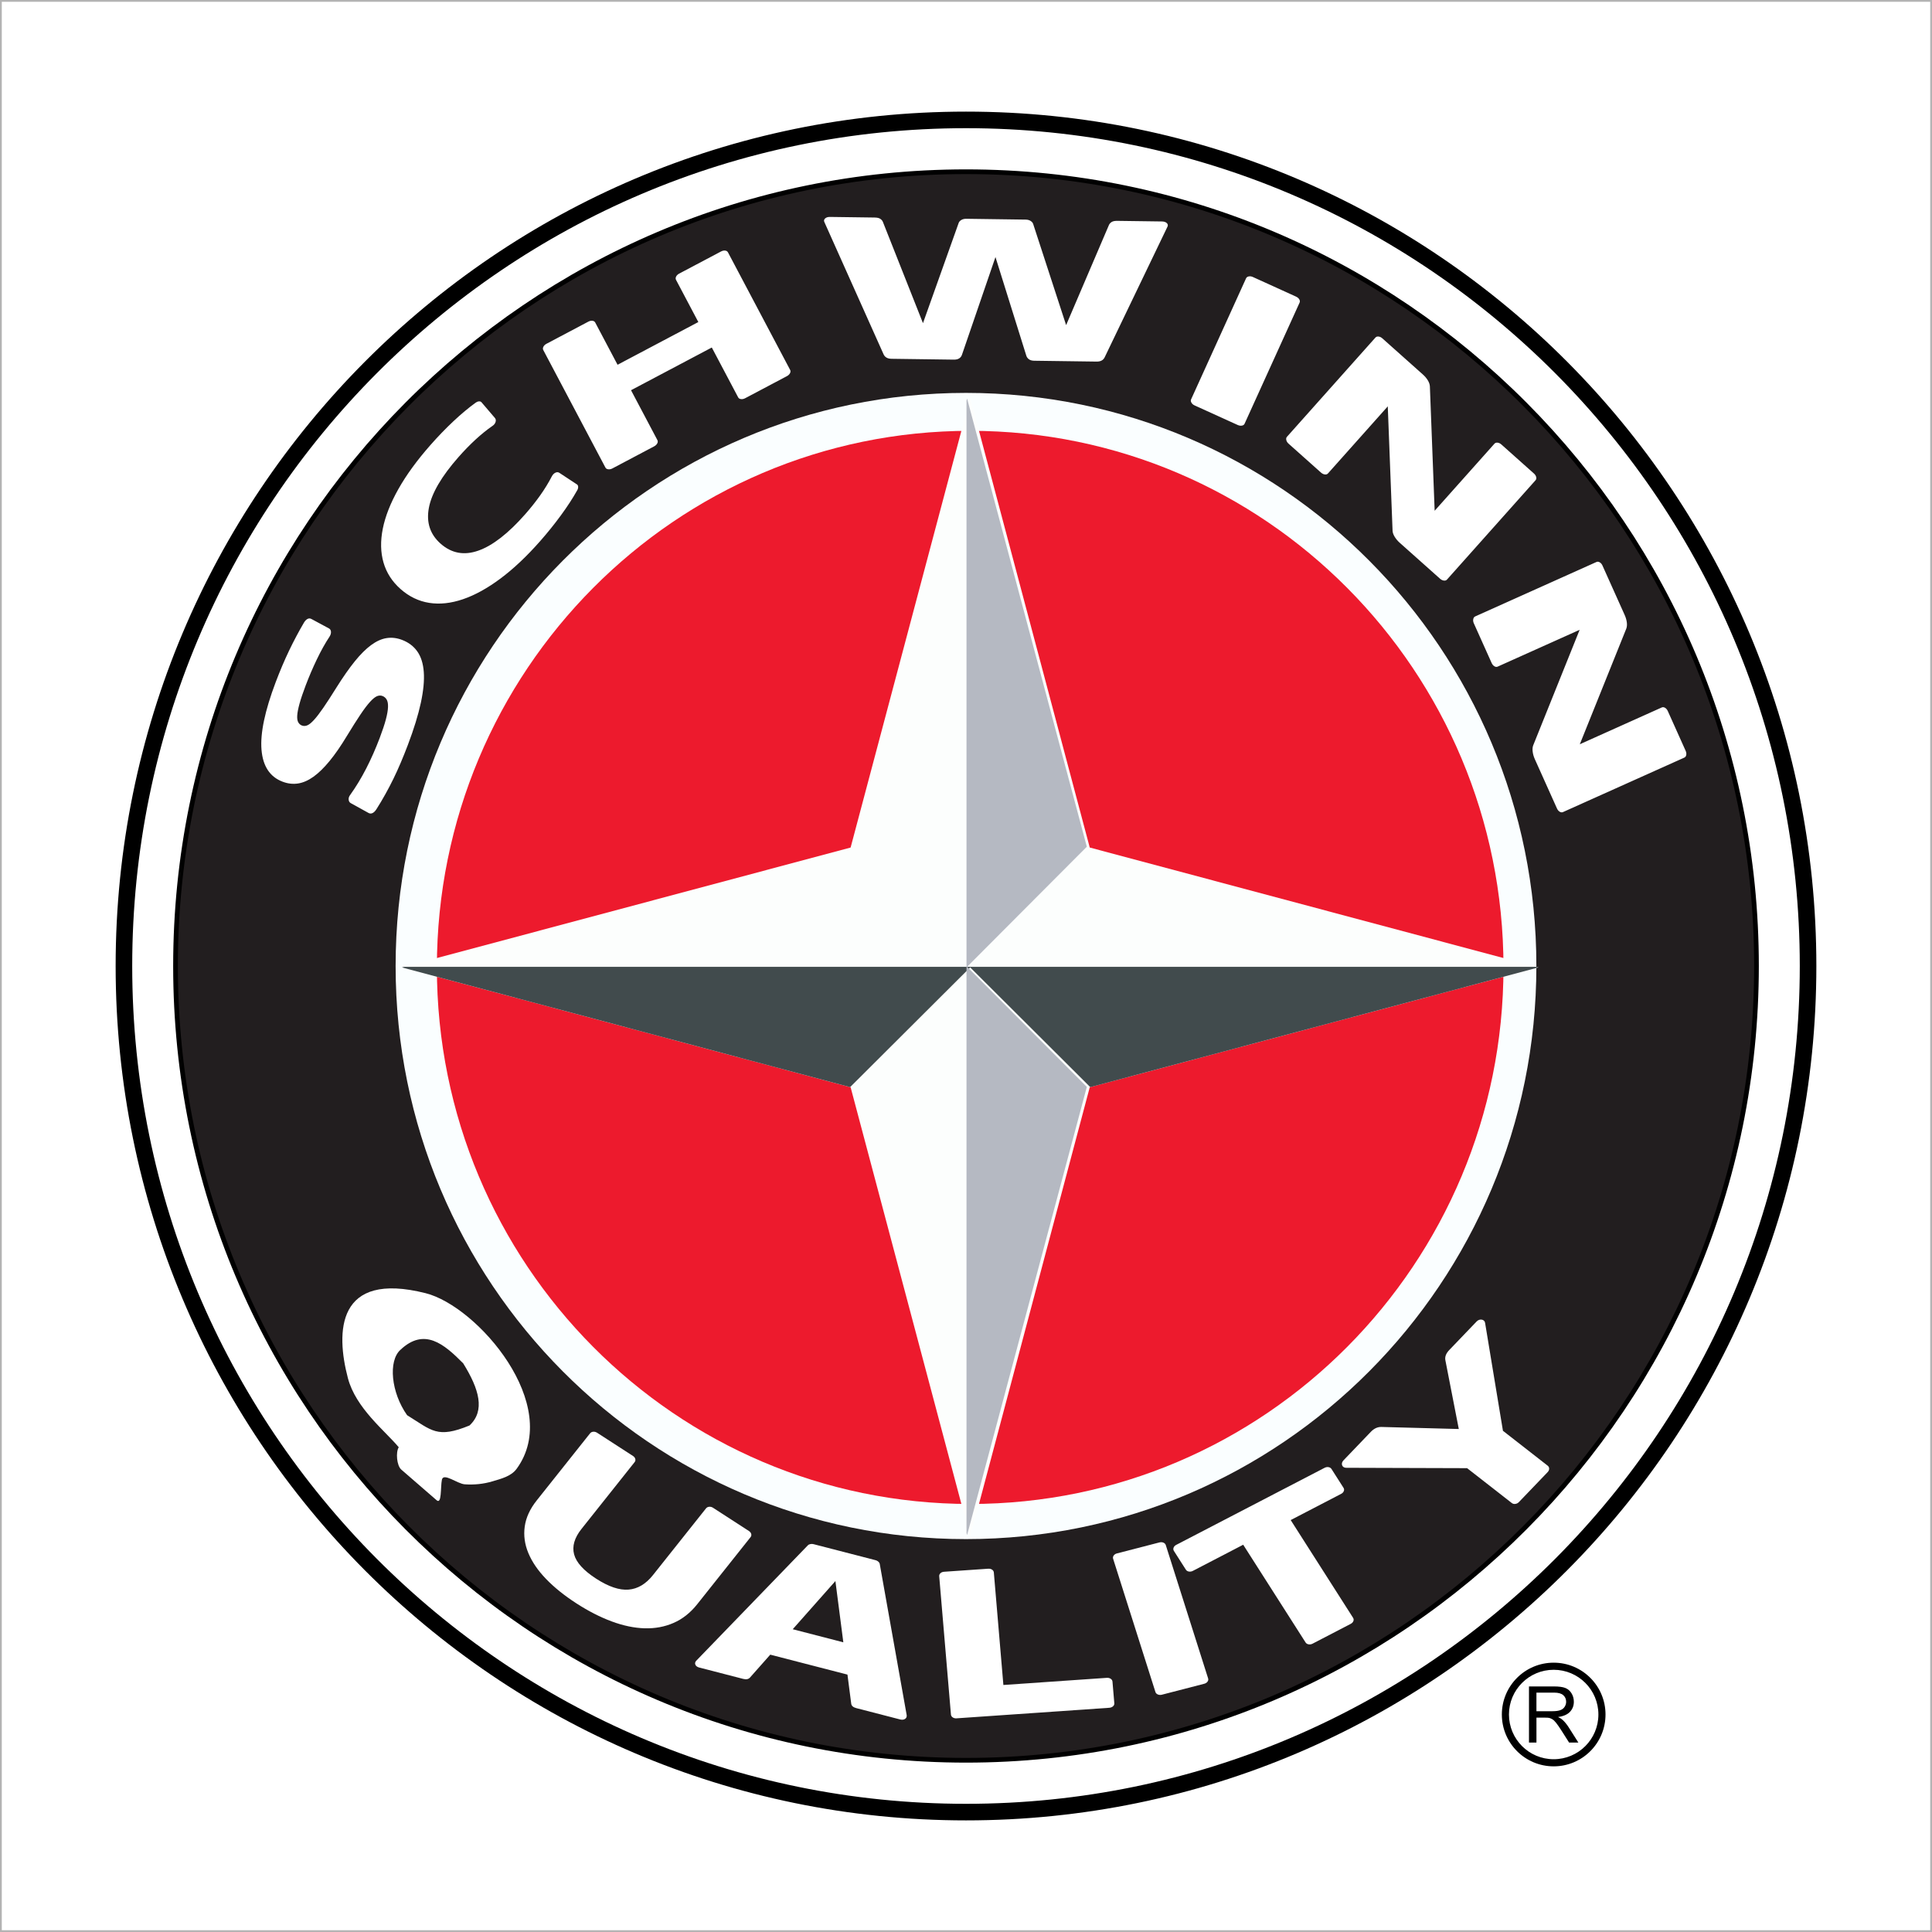
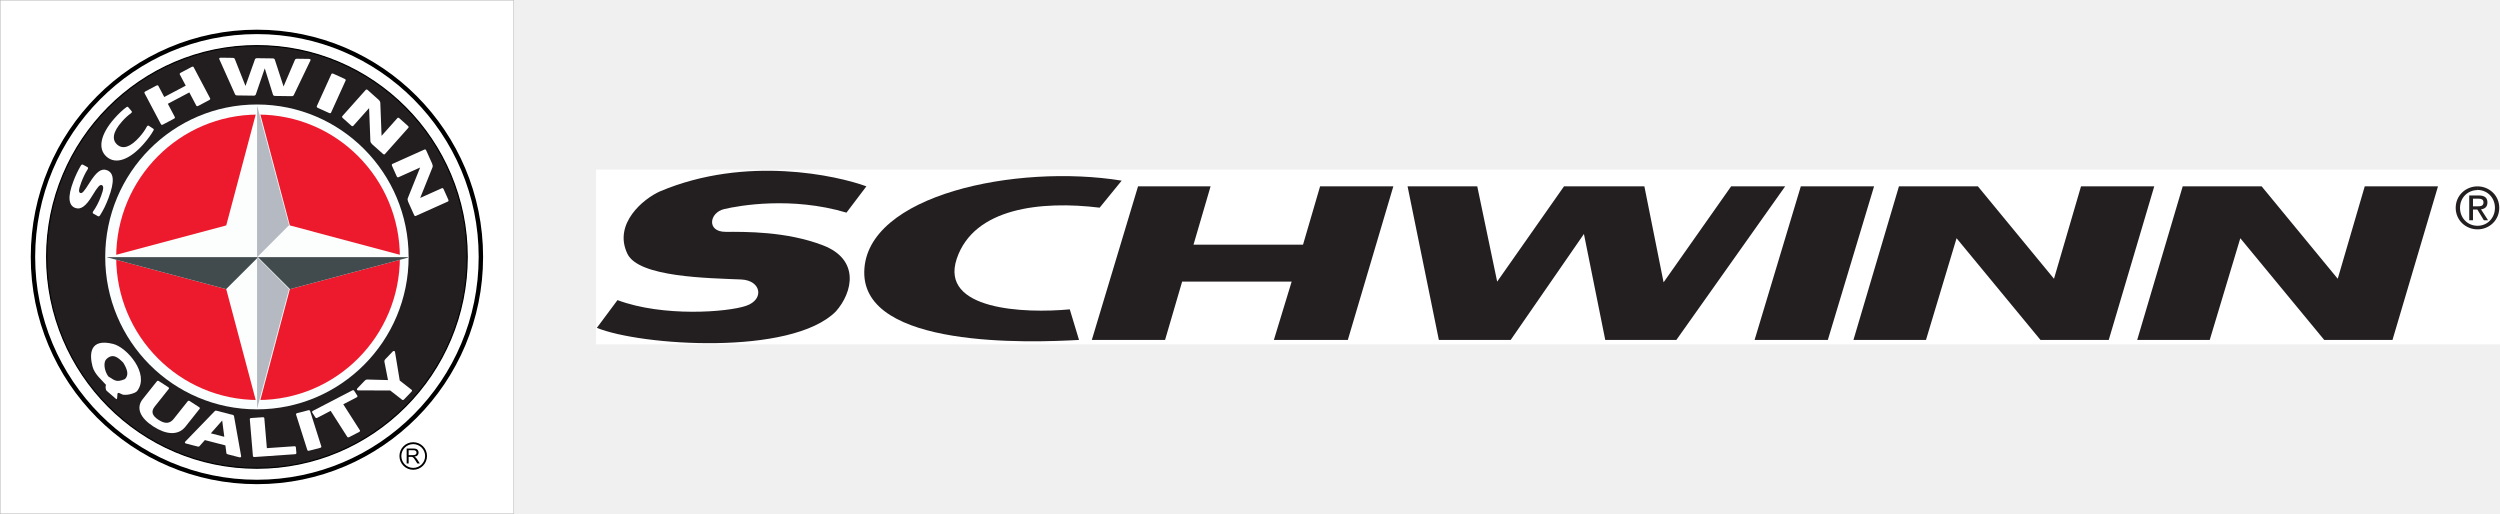
- <svg xmlns="http://www.w3.org/2000/svg" version="1.1" width="233.016" height="233.016" id="svg41" viewBox="0 0 233.016 233.016">
-   <defs id="defs45" />
-   <g id="Layer1000" transform="translate(-190.192,-111.7987)">
-     <path d="M 190.3,111.907 H 423.1 V 344.707 H 190.3 Z" style="fill:#ffffff;fill-rule:evenodd;stroke:#b3b3b3;stroke-width:0.216;stroke-linecap:butt;stroke-linejoin:miter;stroke-dasharray:none" id="path2" />
-     <g id="Layer1001">
-       <path d="m 306.7,126.26 c 56.09,0 101.561,45.688 101.561,102.047 0,56.359 -45.47,102.047 -101.561,102.047 -56.09,0 -101.561,-45.688 -101.561,-102.047 0,-56.359 45.47,-102.047 101.561,-102.047 z" style="fill:#ffffff;fill-rule:evenodd;stroke:#000000;stroke-width:1.999;stroke-linecap:butt;stroke-linejoin:miter;stroke-dasharray:none" id="path4" />
-       <path d="m 306.7,132.511 c 52.654,0 95.339,42.889 95.339,95.796 0,52.907 -42.685,95.796 -95.339,95.796 -52.654,0 -95.339,-42.889 -95.339,-95.796 0,-52.907 42.685,-95.796 95.339,-95.796 z" style="fill:#221e1f;fill-rule:evenodd;stroke:#000000;stroke-width:0.567;stroke-linecap:butt;stroke-linejoin:miter;stroke-dasharray:none" id="path6" />
-       <path d="m 306.7,159.185 c 37.993,0 68.792,30.947 68.792,69.122 0,38.175 -30.799,69.122 -68.792,69.122 -37.993,0 -68.793,-30.947 -68.793,-69.122 0,-38.175 30.799,-69.122 68.793,-69.122 z" style="fill:#fafeff;fill-rule:evenodd" id="path8" />
-       <path d="m 307.205,163.76 c 35.523,0 64.32,28.974 64.32,64.715 0,35.741 -28.797,64.716 -64.32,64.716 -35.523,0 -64.321,-28.974 -64.321,-64.716 0,-35.741 28.797,-64.715 64.321,-64.715 z" style="fill:#ed1a2d;fill-rule:evenodd" id="path10" />
-       <path d="m 307.205,159.766 14.421,54.252 54.119,14.456 -54.119,14.456 -14.421,54.253 -14.421,-54.253 -54.119,-14.456 54.119,-14.456 z" style="fill:#fcfefd;fill-rule:evenodd" id="path12" />
-       <path d="m 375.481,228.405 0.264,0.071 -54.057,14.44 -14.483,-14.44 -14.483,14.44 -54.057,-14.44 0.265,-0.071 z" style="fill:#414b4d;fill-rule:evenodd" id="path14" />
-       <path d="m 306.761,160.129 0.071,-0.265 14.44,54.057 -14.44,14.483 14.44,14.483 -14.44,54.057 -0.071,-0.264 z" style="fill:#b5b9c2;fill-rule:evenodd" id="path16" />
-       <path d="m 232.422,207.681 c 0.698,-0.974 1.343,-2.037 1.935,-3.189 0.592,-1.152 1.137,-2.384 1.634,-3.697 0.335,-0.886 0.583,-1.631 0.742,-2.233 0.159,-0.603 0.244,-1.102 0.257,-1.491 0.013,-0.389 -0.04,-0.684 -0.16,-0.893 -0.12,-0.208 -0.29,-0.354 -0.51,-0.437 -0.212,-0.08 -0.436,-0.071 -0.668,0.028 -0.233,0.1 -0.509,0.327 -0.835,0.685 -0.326,0.358 -0.716,0.873 -1.164,1.542 -0.448,0.668 -0.99,1.527 -1.628,2.573 -0.724,1.202 -1.42,2.208 -2.087,3.019 -0.666,0.811 -1.312,1.442 -1.941,1.892 -0.629,0.449 -1.252,0.721 -1.863,0.814 -0.612,0.094 -1.23,0.022 -1.858,-0.216 -1.53,-0.579 -2.377,-1.863 -2.544,-3.847 -0.167,-1.983 0.405,-4.706 1.718,-8.175 0.506,-1.335 1.038,-2.591 1.599,-3.766 0.562,-1.176 1.163,-2.305 1.799,-3.391 0.121,-0.204 0.259,-0.352 0.418,-0.442 0.16,-0.09 0.321,-0.091 0.479,-0.007 l 2.126,1.143 c 0.143,0.079 0.223,0.21 0.239,0.397 0.015,0.188 -0.042,0.385 -0.17,0.586 -0.528,0.801 -1.041,1.72 -1.538,2.758 -0.497,1.038 -0.946,2.087 -1.348,3.148 -0.331,0.875 -0.576,1.602 -0.737,2.185 -0.16,0.584 -0.254,1.061 -0.277,1.428 -0.022,0.367 0.022,0.64 0.126,0.823 0.104,0.183 0.249,0.313 0.439,0.385 0.204,0.077 0.419,0.071 0.643,-0.019 0.225,-0.09 0.493,-0.307 0.809,-0.651 0.316,-0.343 0.692,-0.833 1.126,-1.463 0.433,-0.63 0.962,-1.443 1.585,-2.446 0.786,-1.253 1.523,-2.307 2.208,-3.155 0.685,-0.848 1.345,-1.505 1.98,-1.971 0.635,-0.466 1.256,-0.744 1.864,-0.839 0.608,-0.095 1.226,-0.024 1.854,0.214 0.788,0.298 1.404,0.763 1.849,1.395 0.445,0.631 0.705,1.455 0.781,2.478 0.076,1.023 -0.042,2.261 -0.354,3.713 -0.312,1.452 -0.835,3.155 -1.573,5.102 -0.278,0.733 -0.56,1.433 -0.843,2.101 -0.283,0.669 -0.578,1.32 -0.887,1.954 -0.309,0.633 -0.635,1.254 -0.974,1.864 -0.339,0.61 -0.699,1.218 -1.084,1.823 -0.148,0.231 -0.306,0.384 -0.469,0.46 -0.163,0.076 -0.318,0.073 -0.469,-0.009 l -2.159,-1.193 c -0.143,-0.079 -0.225,-0.217 -0.249,-0.407 -0.023,-0.19 0.036,-0.381 0.179,-0.576 z m 27.395,-36.766 c -0.543,0.972 -1.201,1.982 -1.975,3.038 -0.775,1.057 -1.607,2.093 -2.496,3.102 -1.624,1.843 -3.223,3.351 -4.795,4.523 -1.572,1.171 -3.081,2.002 -4.523,2.493 -1.442,0.491 -2.796,0.638 -4.067,0.439 -1.271,-0.2 -2.419,-0.752 -3.446,-1.657 -1.021,-0.9 -1.71,-1.967 -2.068,-3.202 -0.357,-1.235 -0.385,-2.6 -0.086,-4.091 0.299,-1.491 0.925,-3.083 1.882,-4.781 0.957,-1.698 2.244,-3.465 3.86,-5.299 0.912,-1.036 1.84,-1.996 2.778,-2.877 0.938,-0.881 1.834,-1.628 2.69,-2.245 0.117,-0.084 0.244,-0.136 0.38,-0.149 0.136,-0.013 0.238,0.023 0.31,0.102 l 1.618,1.894 c 0.112,0.13 0.141,0.288 0.085,0.48 -0.056,0.192 -0.186,0.358 -0.39,0.491 -0.664,0.459 -1.338,1.004 -2.026,1.637 -0.688,0.634 -1.374,1.339 -2.055,2.111 -2.057,2.335 -3.25,4.379 -3.576,6.134 -0.327,1.755 0.148,3.195 1.424,4.319 1.318,1.162 2.835,1.438 4.552,0.83 1.717,-0.607 3.599,-2.068 5.64,-4.385 0.657,-0.746 1.259,-1.502 1.801,-2.264 0.542,-0.762 1.01,-1.526 1.409,-2.297 0.112,-0.213 0.257,-0.366 0.435,-0.451 0.178,-0.085 0.338,-0.077 0.48,0.018 l 2.1,1.383 c 0.101,0.057 0.157,0.153 0.164,0.292 0.008,0.139 -0.029,0.278 -0.105,0.414 z m -4.101,-16.899 c -0.065,-0.121 -0.058,-0.258 0.018,-0.404 0.075,-0.145 0.199,-0.261 0.375,-0.354 l 5.026,-2.658 c 0.175,-0.093 0.347,-0.133 0.509,-0.113 0.163,0.019 0.274,0.093 0.339,0.215 l 2.692,5.09 9.742,-5.152 -2.692,-5.09 c -0.065,-0.122 -0.057,-0.259 0.018,-0.404 0.075,-0.145 0.199,-0.261 0.375,-0.354 l 5.026,-2.658 c 0.176,-0.093 0.347,-0.133 0.509,-0.113 0.162,0.019 0.274,0.093 0.339,0.215 l 7.496,14.175 c 0.064,0.122 0.06,0.252 -0.015,0.397 -0.075,0.145 -0.203,0.267 -0.378,0.36 l -5.026,2.658 c -0.176,0.093 -0.343,0.127 -0.506,0.107 -0.162,-0.019 -0.278,-0.087 -0.342,-0.208 l -3.18,-6.014 -9.742,5.152 3.18,6.014 c 0.064,0.122 0.061,0.252 -0.015,0.397 -0.076,0.145 -0.203,0.268 -0.379,0.36 l -5.026,2.658 c -0.176,0.093 -0.343,0.127 -0.506,0.107 -0.163,-0.019 -0.278,-0.087 -0.342,-0.209 z m 58.178,-15.731 c 0.234,0.003 0.432,0.055 0.595,0.158 0.163,0.103 0.266,0.227 0.311,0.365 l 3.976,12.203 5.166,-12.079 c 0.061,-0.137 0.168,-0.257 0.321,-0.356 0.154,-0.099 0.382,-0.145 0.686,-0.14 l 5.387,0.073 c 0.257,0.004 0.455,0.071 0.588,0.202 0.133,0.132 0.154,0.278 0.07,0.438 l -7.567,15.739 c -0.169,0.354 -0.493,0.528 -0.972,0.521 l -7.527,-0.102 c -0.269,-0.004 -0.479,-0.063 -0.635,-0.175 -0.157,-0.112 -0.266,-0.259 -0.322,-0.446 l -3.717,-11.884 -4.039,11.778 c -0.061,0.185 -0.169,0.33 -0.328,0.437 -0.16,0.107 -0.377,0.161 -0.646,0.157 l -7.527,-0.102 c -0.48,-0.007 -0.799,-0.189 -0.958,-0.548 l -7.136,-15.94 c -0.08,-0.163 -0.049,-0.308 0.087,-0.436 0.137,-0.128 0.33,-0.19 0.588,-0.186 l 5.387,0.073 c 0.304,0.004 0.531,0.056 0.682,0.159 0.151,0.103 0.255,0.226 0.311,0.365 l 4.836,12.215 4.306,-12.09 c 0.049,-0.137 0.156,-0.257 0.321,-0.356 0.165,-0.099 0.365,-0.145 0.599,-0.142 z m 32.6,9.283 c 0.181,0.082 0.317,0.193 0.401,0.333 0.084,0.141 0.094,0.274 0.037,0.4 l -6.631,14.6 c -0.057,0.125 -0.162,0.202 -0.323,0.231 -0.161,0.029 -0.335,0.003 -0.516,-0.079 l -5.193,-2.359 c -0.171,-0.077 -0.294,-0.187 -0.378,-0.327 -0.084,-0.141 -0.101,-0.273 -0.044,-0.398 l 6.631,-14.6 c 0.057,-0.125 0.17,-0.204 0.331,-0.233 0.161,-0.029 0.323,-0.004 0.494,0.073 z m 11.076,13.241 -7.211,8.088 c -0.092,0.103 -0.215,0.145 -0.378,0.125 -0.162,-0.02 -0.321,-0.097 -0.469,-0.229 l -3.916,-3.492 c -0.14,-0.124 -0.226,-0.266 -0.264,-0.425 -0.039,-0.159 -0.015,-0.29 0.076,-0.393 l 10.672,-11.969 c 0.091,-0.103 0.222,-0.144 0.384,-0.124 0.163,0.02 0.31,0.092 0.45,0.216 l 4.886,4.356 c 0.236,0.21 0.436,0.443 0.593,0.697 0.157,0.254 0.24,0.496 0.254,0.726 l 0.577,15.016 7.212,-8.088 c 0.092,-0.103 0.222,-0.144 0.384,-0.124 0.163,0.02 0.315,0.096 0.463,0.228 l 3.916,3.492 c 0.14,0.125 0.232,0.267 0.271,0.426 0.038,0.159 0.008,0.289 -0.083,0.392 l -10.672,11.969 c -0.091,0.103 -0.215,0.145 -0.377,0.124 -0.163,-0.02 -0.317,-0.093 -0.457,-0.217 l -4.886,-4.356 c -0.236,-0.21 -0.429,-0.442 -0.586,-0.696 -0.157,-0.254 -0.247,-0.497 -0.261,-0.727 z m 23.141,26.951 -9.885,4.438 c -0.126,0.057 -0.256,0.044 -0.396,-0.04 -0.14,-0.085 -0.254,-0.22 -0.335,-0.401 l -2.149,-4.786 c -0.077,-0.171 -0.097,-0.335 -0.067,-0.496 0.03,-0.161 0.105,-0.271 0.23,-0.328 l 14.629,-6.567 c 0.126,-0.056 0.261,-0.041 0.402,0.044 0.14,0.085 0.245,0.21 0.322,0.381 l 2.681,5.971 c 0.129,0.288 0.217,0.582 0.257,0.878 0.04,0.296 0.016,0.551 -0.064,0.766 l -5.606,13.942 9.885,-4.438 c 0.126,-0.057 0.262,-0.041 0.402,0.044 0.14,0.085 0.248,0.216 0.329,0.397 l 2.149,4.787 c 0.076,0.171 0.103,0.339 0.073,0.499 -0.03,0.161 -0.111,0.268 -0.236,0.324 l -14.629,6.567 c -0.126,0.056 -0.256,0.044 -0.395,-0.041 -0.14,-0.085 -0.252,-0.214 -0.328,-0.385 l -2.681,-5.971 c -0.129,-0.288 -0.211,-0.579 -0.251,-0.875 -0.04,-0.296 -0.022,-0.554 0.059,-0.77 z" style="fill:#ffffff;fill-rule:evenodd" id="path18" />
-       <path d="m 252.497,288.956 c -0.663,0.906 -1.858,1.191 -2.917,1.508 -1.06,0.317 -2.173,0.435 -3.34,0.355 -0.891,-0.061 -2.574,-1.452 -2.752,-0.545 -0.181,0.925 -0.002,3.016 -0.64,2.462 l -4.263,-3.698 c -0.54,-0.469 -0.681,-2.085 -0.301,-2.688 -1.656,-1.987 -5.177,-4.709 -6.132,-8.337 -1.469,-5.579 -1.376,-12.958 9.378,-10.244 6.264,1.581 16.572,13.531 10.968,21.188 z m -14.015,-14.353 c -1.48,1.342 -1.129,5.134 0.809,7.88 3.009,1.863 3.626,2.84 7.529,1.24 1.902,-1.776 1.184,-4.359 -0.763,-7.494 -2.308,-2.332 -4.685,-4.354 -7.574,-1.626 z" style="fill:#ffffff;fill-rule:evenodd" id="path20" />
-       <path d="m 259.709,305.178 c -1.453,-0.941 -2.673,-1.922 -3.658,-2.944 -0.986,-1.022 -1.695,-2.063 -2.135,-3.122 -0.44,-1.059 -0.586,-2.125 -0.437,-3.197 0.148,-1.073 0.628,-2.124 1.447,-3.153 l 6.432,-8.088 c 0.092,-0.117 0.225,-0.182 0.389,-0.195 0.165,-0.013 0.319,0.03 0.47,0.127 l 4.32,2.796 c 0.142,0.092 0.236,0.21 0.275,0.355 0.039,0.145 0.009,0.276 -0.084,0.392 l -6.399,8.047 c -0.857,1.077 -1.154,2.1 -0.894,3.074 0.26,0.973 1.141,1.949 2.648,2.924 1.506,0.975 2.814,1.416 3.919,1.326 1.105,-0.09 2.084,-0.672 2.941,-1.749 l 6.399,-8.047 c 0.093,-0.117 0.225,-0.182 0.389,-0.195 0.165,-0.013 0.315,0.027 0.456,0.118 l 4.32,2.796 c 0.151,0.098 0.249,0.218 0.288,0.363 0.039,0.145 0.009,0.276 -0.084,0.392 l -6.432,8.088 c -0.818,1.029 -1.764,1.779 -2.843,2.249 -1.079,0.47 -2.245,0.687 -3.497,0.651 -1.253,-0.037 -2.578,-0.312 -3.971,-0.83 -1.394,-0.518 -2.815,-1.245 -4.26,-2.18 z" style="fill:#ffffff;fill-rule:evenodd" id="path22" />
-       <path d="m 283.093,311.365 -2.441,2.755 c -0.18,0.208 -0.458,0.264 -0.835,0.166 l -5.285,-1.366 c -0.241,-0.062 -0.398,-0.177 -0.47,-0.341 -0.073,-0.164 -0.04,-0.322 0.101,-0.479 l 13.454,-13.912 c 0.07,-0.079 0.172,-0.131 0.305,-0.158 0.134,-0.027 0.258,-0.026 0.373,0.004 l 7.518,1.942 c 0.115,0.03 0.222,0.088 0.319,0.175 0.097,0.087 0.153,0.18 0.166,0.28 l 3.248,18.228 c 0.027,0.2 -0.038,0.35 -0.195,0.455 -0.158,0.104 -0.358,0.127 -0.599,0.065 l -5.285,-1.366 c -0.377,-0.098 -0.581,-0.277 -0.611,-0.54 l -0.453,-3.503 z m 8.812,-1.49 -0.956,-7.387 -5.147,5.81 z" style="fill:#ffffff;fill-rule:evenodd" id="path24" />
-       <path d="m 303.469,301.915 c -0.012,-0.143 0.037,-0.269 0.149,-0.374 0.111,-0.105 0.26,-0.162 0.444,-0.175 l 5.318,-0.367 c 0.174,-0.012 0.33,0.024 0.463,0.112 0.133,0.088 0.203,0.206 0.215,0.349 l 1.151,13.562 12.463,-0.861 c 0.185,-0.013 0.346,0.023 0.479,0.111 0.133,0.088 0.204,0.206 0.216,0.349 l 0.221,2.601 c 0.012,0.143 -0.038,0.265 -0.155,0.37 -0.117,0.105 -0.27,0.167 -0.455,0.18 l -18.416,1.272 c -0.185,0.013 -0.342,-0.027 -0.469,-0.116 -0.128,-0.088 -0.198,-0.202 -0.21,-0.345 z" style="fill:#ffffff;fill-rule:evenodd" id="path26" />
-       <path d="m 330.015,297.832 c 0.178,-0.046 0.344,-0.041 0.494,0.022 0.15,0.062 0.246,0.165 0.289,0.303 l 5.103,16.07 c 0.044,0.138 0.022,0.266 -0.069,0.391 -0.091,0.124 -0.227,0.212 -0.406,0.259 l -5.111,1.321 c -0.168,0.043 -0.325,0.031 -0.475,-0.031 -0.15,-0.062 -0.249,-0.159 -0.293,-0.297 l -5.103,-16.071 c -0.044,-0.138 -0.018,-0.272 0.073,-0.396 0.091,-0.124 0.218,-0.206 0.386,-0.249 z" style="fill:#ffffff;fill-rule:evenodd" id="path28" />
-       <path d="m 340.133,298.107 -6.068,3.152 c -0.161,0.083 -0.321,0.108 -0.483,0.081 -0.163,-0.028 -0.284,-0.101 -0.364,-0.225 l -1.443,-2.261 c -0.079,-0.124 -0.09,-0.26 -0.035,-0.401 0.055,-0.141 0.162,-0.25 0.322,-0.333 l 17.878,-9.286 c 0.161,-0.084 0.324,-0.114 0.486,-0.086 0.163,0.028 0.282,0.107 0.361,0.231 l 1.443,2.261 c 0.079,0.124 0.093,0.254 0.038,0.394 -0.055,0.141 -0.164,0.256 -0.325,0.339 l -6.082,3.159 7.523,11.787 c 0.079,0.124 0.093,0.254 0.038,0.394 -0.055,0.14 -0.164,0.256 -0.325,0.339 l -4.593,2.386 c -0.161,0.084 -0.321,0.108 -0.484,0.081 -0.163,-0.028 -0.284,-0.101 -0.364,-0.225 z" style="fill:#ffffff;fill-rule:evenodd" id="path30" />
-       <path d="m 373.384,292.964 c -0.121,0.127 -0.264,0.197 -0.427,0.22 -0.163,0.022 -0.305,-0.01 -0.426,-0.104 l -5.394,-4.208 -14.563,-0.045 c -0.128,0.004 -0.238,-0.023 -0.326,-0.079 -0.088,-0.056 -0.149,-0.129 -0.184,-0.221 -0.035,-0.093 -0.038,-0.193 -0.013,-0.296 0.025,-0.104 0.082,-0.202 0.175,-0.299 l 3.296,-3.438 c 0.392,-0.409 0.823,-0.607 1.292,-0.592 l 9.321,0.248 -1.616,-8.285 c -0.084,-0.416 0.071,-0.829 0.463,-1.238 l 3.296,-3.438 c 0.093,-0.097 0.196,-0.166 0.306,-0.203 0.11,-0.038 0.217,-0.046 0.323,-0.028 0.106,0.018 0.195,0.061 0.269,0.132 0.074,0.071 0.12,0.165 0.134,0.28 l 2.15,12.994 5.394,4.208 c 0.12,0.094 0.18,0.212 0.18,0.361 -8e-4,0.149 -0.062,0.29 -0.183,0.417 z" style="fill:#ffffff;fill-rule:evenodd" id="path32" />
-       <g id="Layer1002">
-         <path d="m 374.601,321.968 v -6.77 h 3.001 c 0.604,0 1.062,0.061 1.376,0.183 0.314,0.121 0.564,0.336 0.752,0.643 0.188,0.307 0.281,0.648 0.281,1.02 0,0.481 -0.156,0.886 -0.467,1.215 -0.31,0.329 -0.789,0.537 -1.439,0.627 0.238,0.113 0.418,0.227 0.541,0.337 0.262,0.24 0.509,0.54 0.741,0.901 l 1.171,1.844 h -1.119 l -0.895,-1.409 c -0.26,-0.408 -0.476,-0.719 -0.644,-0.935 -0.17,-0.216 -0.322,-0.365 -0.456,-0.452 -0.133,-0.085 -0.27,-0.145 -0.408,-0.18 -0.101,-0.021 -0.266,-0.031 -0.498,-0.031 h -1.037 v 3.007 z m 0.898,-3.782 h 1.923 c 0.41,0 0.728,-0.043 0.958,-0.128 0.23,-0.084 0.405,-0.219 0.523,-0.407 0.12,-0.186 0.18,-0.388 0.18,-0.607 0,-0.32 -0.115,-0.585 -0.347,-0.791 -0.232,-0.207 -0.597,-0.309 -1.097,-0.309 h -2.14 z" style="fill:#000000;fill-rule:evenodd" id="path34" />
-         <path d="m 377.579,312.332 c 3.453,0 6.252,2.799 6.252,6.251 0,3.453 -2.799,6.252 -6.252,6.252 -3.453,0 -6.251,-2.799 -6.251,-6.252 0,-3.453 2.799,-6.251 6.251,-6.251 z m 0,0.857 c 2.979,0 5.394,2.415 5.394,5.394 0,2.979 -2.415,5.394 -5.394,5.394 -2.979,0 -5.394,-2.415 -5.394,-5.394 0,-2.979 2.415,-5.394 5.394,-5.394 z" style="fill:#000000;fill-rule:evenodd" id="path36" />
+ <svg xmlns="http://www.w3.org/2000/svg" viewBox="0 0 1133.68 233.02">
+   <svg x="0" y="0" width="233.016" height="233.016" viewBox="0 0 233.016 233.016">
+     <defs id="e-defs45" />
+     <g id="e-Layer1000" transform="translate(-190.192,-111.7987)">
+       <path d="M 190.3,111.907 H 423.1 V 344.707 H 190.3 Z" style="fill:#ffffff;fill-rule:evenodd;stroke:#b3b3b3;stroke-width:0.216;stroke-linecap:butt;stroke-linejoin:miter;stroke-dasharray:none" id="e-path2" />
+       <g id="e-Layer1001">
+         <path d="m 306.7,126.26 c 56.09,0 101.561,45.688 101.561,102.047 0,56.359 -45.47,102.047 -101.561,102.047 -56.09,0 -101.561,-45.688 -101.561,-102.047 0,-56.359 45.47,-102.047 101.561,-102.047 z" style="fill:#ffffff;fill-rule:evenodd;stroke:#000000;stroke-width:1.999;stroke-linecap:butt;stroke-linejoin:miter;stroke-dasharray:none" id="e-path4" />
+         <path d="m 306.7,132.511 c 52.654,0 95.339,42.889 95.339,95.796 0,52.907 -42.685,95.796 -95.339,95.796 -52.654,0 -95.339,-42.889 -95.339,-95.796 0,-52.907 42.685,-95.796 95.339,-95.796 z" style="fill:#221e1f;fill-rule:evenodd;stroke:#000000;stroke-width:0.567;stroke-linecap:butt;stroke-linejoin:miter;stroke-dasharray:none" id="e-path6" />
+         <path d="m 306.7,159.185 c 37.993,0 68.792,30.947 68.792,69.122 0,38.175 -30.799,69.122 -68.792,69.122 -37.993,0 -68.793,-30.947 -68.793,-69.122 0,-38.175 30.799,-69.122 68.793,-69.122 z" style="fill:#fafeff;fill-rule:evenodd" id="e-path8" />
+         <path d="m 307.205,163.76 c 35.523,0 64.32,28.974 64.32,64.715 0,35.741 -28.797,64.716 -64.32,64.716 -35.523,0 -64.321,-28.974 -64.321,-64.716 0,-35.741 28.797,-64.715 64.321,-64.715 z" style="fill:#ed1a2d;fill-rule:evenodd" id="e-path10" />
+         <path d="m 307.205,159.766 14.421,54.252 54.119,14.456 -54.119,14.456 -14.421,54.253 -14.421,-54.253 -54.119,-14.456 54.119,-14.456 z" style="fill:#fcfefd;fill-rule:evenodd" id="e-path12" />
+         <path d="m 375.481,228.405 0.264,0.071 -54.057,14.44 -14.483,-14.44 -14.483,14.44 -54.057,-14.44 0.265,-0.071 z" style="fill:#414b4d;fill-rule:evenodd" id="e-path14" />
+         <path d="m 306.761,160.129 0.071,-0.265 14.44,54.057 -14.44,14.483 14.44,14.483 -14.44,54.057 -0.071,-0.264 z" style="fill:#b5b9c2;fill-rule:evenodd" id="e-path16" />
+         <path d="m 232.422,207.681 c 0.698,-0.974 1.343,-2.037 1.935,-3.189 0.592,-1.152 1.137,-2.384 1.634,-3.697 0.335,-0.886 0.583,-1.631 0.742,-2.233 0.159,-0.603 0.244,-1.102 0.257,-1.491 0.013,-0.389 -0.04,-0.684 -0.16,-0.893 -0.12,-0.208 -0.29,-0.354 -0.51,-0.437 -0.212,-0.08 -0.436,-0.071 -0.668,0.028 -0.233,0.1 -0.509,0.327 -0.835,0.685 -0.326,0.358 -0.716,0.873 -1.164,1.542 -0.448,0.668 -0.99,1.527 -1.628,2.573 -0.724,1.202 -1.42,2.208 -2.087,3.019 -0.666,0.811 -1.312,1.442 -1.941,1.892 -0.629,0.449 -1.252,0.721 -1.863,0.814 -0.612,0.094 -1.23,0.022 -1.858,-0.216 -1.53,-0.579 -2.377,-1.863 -2.544,-3.847 -0.167,-1.983 0.405,-4.706 1.718,-8.175 0.506,-1.335 1.038,-2.591 1.599,-3.766 0.562,-1.176 1.163,-2.305 1.799,-3.391 0.121,-0.204 0.259,-0.352 0.418,-0.442 0.16,-0.09 0.321,-0.091 0.479,-0.007 l 2.126,1.143 c 0.143,0.079 0.223,0.21 0.239,0.397 0.015,0.188 -0.042,0.385 -0.17,0.586 -0.528,0.801 -1.041,1.72 -1.538,2.758 -0.497,1.038 -0.946,2.087 -1.348,3.148 -0.331,0.875 -0.576,1.602 -0.737,2.185 -0.16,0.584 -0.254,1.061 -0.277,1.428 -0.022,0.367 0.022,0.64 0.126,0.823 0.104,0.183 0.249,0.313 0.439,0.385 0.204,0.077 0.419,0.071 0.643,-0.019 0.225,-0.09 0.493,-0.307 0.809,-0.651 0.316,-0.343 0.692,-0.833 1.126,-1.463 0.433,-0.63 0.962,-1.443 1.585,-2.446 0.786,-1.253 1.523,-2.307 2.208,-3.155 0.685,-0.848 1.345,-1.505 1.98,-1.971 0.635,-0.466 1.256,-0.744 1.864,-0.839 0.608,-0.095 1.226,-0.024 1.854,0.214 0.788,0.298 1.404,0.763 1.849,1.395 0.445,0.631 0.705,1.455 0.781,2.478 0.076,1.023 -0.042,2.261 -0.354,3.713 -0.312,1.452 -0.835,3.155 -1.573,5.102 -0.278,0.733 -0.56,1.433 -0.843,2.101 -0.283,0.669 -0.578,1.32 -0.887,1.954 -0.309,0.633 -0.635,1.254 -0.974,1.864 -0.339,0.61 -0.699,1.218 -1.084,1.823 -0.148,0.231 -0.306,0.384 -0.469,0.46 -0.163,0.076 -0.318,0.073 -0.469,-0.009 l -2.159,-1.193 c -0.143,-0.079 -0.225,-0.217 -0.249,-0.407 -0.023,-0.19 0.036,-0.381 0.179,-0.576 z m 27.395,-36.766 c -0.543,0.972 -1.201,1.982 -1.975,3.038 -0.775,1.057 -1.607,2.093 -2.496,3.102 -1.624,1.843 -3.223,3.351 -4.795,4.523 -1.572,1.171 -3.081,2.002 -4.523,2.493 -1.442,0.491 -2.796,0.638 -4.067,0.439 -1.271,-0.2 -2.419,-0.752 -3.446,-1.657 -1.021,-0.9 -1.71,-1.967 -2.068,-3.202 -0.357,-1.235 -0.385,-2.6 -0.086,-4.091 0.299,-1.491 0.925,-3.083 1.882,-4.781 0.957,-1.698 2.244,-3.465 3.86,-5.299 0.912,-1.036 1.84,-1.996 2.778,-2.877 0.938,-0.881 1.834,-1.628 2.69,-2.245 0.117,-0.084 0.244,-0.136 0.38,-0.149 0.136,-0.013 0.238,0.023 0.31,0.102 l 1.618,1.894 c 0.112,0.13 0.141,0.288 0.085,0.48 -0.056,0.192 -0.186,0.358 -0.39,0.491 -0.664,0.459 -1.338,1.004 -2.026,1.637 -0.688,0.634 -1.374,1.339 -2.055,2.111 -2.057,2.335 -3.25,4.379 -3.576,6.134 -0.327,1.755 0.148,3.195 1.424,4.319 1.318,1.162 2.835,1.438 4.552,0.83 1.717,-0.607 3.599,-2.068 5.64,-4.385 0.657,-0.746 1.259,-1.502 1.801,-2.264 0.542,-0.762 1.01,-1.526 1.409,-2.297 0.112,-0.213 0.257,-0.366 0.435,-0.451 0.178,-0.085 0.338,-0.077 0.48,0.018 l 2.1,1.383 c 0.101,0.057 0.157,0.153 0.164,0.292 0.008,0.139 -0.029,0.278 -0.105,0.414 z m -4.101,-16.899 c -0.065,-0.121 -0.058,-0.258 0.018,-0.404 0.075,-0.145 0.199,-0.261 0.375,-0.354 l 5.026,-2.658 c 0.175,-0.093 0.347,-0.133 0.509,-0.113 0.163,0.019 0.274,0.093 0.339,0.215 l 2.692,5.09 9.742,-5.152 -2.692,-5.09 c -0.065,-0.122 -0.057,-0.259 0.018,-0.404 0.075,-0.145 0.199,-0.261 0.375,-0.354 l 5.026,-2.658 c 0.176,-0.093 0.347,-0.133 0.509,-0.113 0.162,0.019 0.274,0.093 0.339,0.215 l 7.496,14.175 c 0.064,0.122 0.06,0.252 -0.015,0.397 -0.075,0.145 -0.203,0.267 -0.378,0.36 l -5.026,2.658 c -0.176,0.093 -0.343,0.127 -0.506,0.107 -0.162,-0.019 -0.278,-0.087 -0.342,-0.208 l -3.18,-6.014 -9.742,5.152 3.18,6.014 c 0.064,0.122 0.061,0.252 -0.015,0.397 -0.076,0.145 -0.203,0.268 -0.379,0.36 l -5.026,2.658 c -0.176,0.093 -0.343,0.127 -0.506,0.107 -0.163,-0.019 -0.278,-0.087 -0.342,-0.209 z m 58.178,-15.731 c 0.234,0.003 0.432,0.055 0.595,0.158 0.163,0.103 0.266,0.227 0.311,0.365 l 3.976,12.203 5.166,-12.079 c 0.061,-0.137 0.168,-0.257 0.321,-0.356 0.154,-0.099 0.382,-0.145 0.686,-0.14 l 5.387,0.073 c 0.257,0.004 0.455,0.071 0.588,0.202 0.133,0.132 0.154,0.278 0.07,0.438 l -7.567,15.739 c -0.169,0.354 -0.493,0.528 -0.972,0.521 l -7.527,-0.102 c -0.269,-0.004 -0.479,-0.063 -0.635,-0.175 -0.157,-0.112 -0.266,-0.259 -0.322,-0.446 l -3.717,-11.884 -4.039,11.778 c -0.061,0.185 -0.169,0.33 -0.328,0.437 -0.16,0.107 -0.377,0.161 -0.646,0.157 l -7.527,-0.102 c -0.48,-0.007 -0.799,-0.189 -0.958,-0.548 l -7.136,-15.94 c -0.08,-0.163 -0.049,-0.308 0.087,-0.436 0.137,-0.128 0.33,-0.19 0.588,-0.186 l 5.387,0.073 c 0.304,0.004 0.531,0.056 0.682,0.159 0.151,0.103 0.255,0.226 0.311,0.365 l 4.836,12.215 4.306,-12.09 c 0.049,-0.137 0.156,-0.257 0.321,-0.356 0.165,-0.099 0.365,-0.145 0.599,-0.142 z m 32.6,9.283 c 0.181,0.082 0.317,0.193 0.401,0.333 0.084,0.141 0.094,0.274 0.037,0.4 l -6.631,14.6 c -0.057,0.125 -0.162,0.202 -0.323,0.231 -0.161,0.029 -0.335,0.003 -0.516,-0.079 l -5.193,-2.359 c -0.171,-0.077 -0.294,-0.187 -0.378,-0.327 -0.084,-0.141 -0.101,-0.273 -0.044,-0.398 l 6.631,-14.6 c 0.057,-0.125 0.17,-0.204 0.331,-0.233 0.161,-0.029 0.323,-0.004 0.494,0.073 z m 11.076,13.241 -7.211,8.088 c -0.092,0.103 -0.215,0.145 -0.378,0.125 -0.162,-0.02 -0.321,-0.097 -0.469,-0.229 l -3.916,-3.492 c -0.14,-0.124 -0.226,-0.266 -0.264,-0.425 -0.039,-0.159 -0.015,-0.29 0.076,-0.393 l 10.672,-11.969 c 0.091,-0.103 0.222,-0.144 0.384,-0.124 0.163,0.02 0.31,0.092 0.45,0.216 l 4.886,4.356 c 0.236,0.21 0.436,0.443 0.593,0.697 0.157,0.254 0.24,0.496 0.254,0.726 l 0.577,15.016 7.212,-8.088 c 0.092,-0.103 0.222,-0.144 0.384,-0.124 0.163,0.02 0.315,0.096 0.463,0.228 l 3.916,3.492 c 0.14,0.125 0.232,0.267 0.271,0.426 0.038,0.159 0.008,0.289 -0.083,0.392 l -10.672,11.969 c -0.091,0.103 -0.215,0.145 -0.377,0.124 -0.163,-0.02 -0.317,-0.093 -0.457,-0.217 l -4.886,-4.356 c -0.236,-0.21 -0.429,-0.442 -0.586,-0.696 -0.157,-0.254 -0.247,-0.497 -0.261,-0.727 z m 23.141,26.951 -9.885,4.438 c -0.126,0.057 -0.256,0.044 -0.396,-0.04 -0.14,-0.085 -0.254,-0.22 -0.335,-0.401 l -2.149,-4.786 c -0.077,-0.171 -0.097,-0.335 -0.067,-0.496 0.03,-0.161 0.105,-0.271 0.23,-0.328 l 14.629,-6.567 c 0.126,-0.056 0.261,-0.041 0.402,0.044 0.14,0.085 0.245,0.21 0.322,0.381 l 2.681,5.971 c 0.129,0.288 0.217,0.582 0.257,0.878 0.04,0.296 0.016,0.551 -0.064,0.766 l -5.606,13.942 9.885,-4.438 c 0.126,-0.057 0.262,-0.041 0.402,0.044 0.14,0.085 0.248,0.216 0.329,0.397 l 2.149,4.787 c 0.076,0.171 0.103,0.339 0.073,0.499 -0.03,0.161 -0.111,0.268 -0.236,0.324 l -14.629,6.567 c -0.126,0.056 -0.256,0.044 -0.395,-0.041 -0.14,-0.085 -0.252,-0.214 -0.328,-0.385 l -2.681,-5.971 c -0.129,-0.288 -0.211,-0.579 -0.251,-0.875 -0.04,-0.296 -0.022,-0.554 0.059,-0.77 z" style="fill:#ffffff;fill-rule:evenodd" id="e-path18" />
+         <path d="m 252.497,288.956 c -0.663,0.906 -1.858,1.191 -2.917,1.508 -1.06,0.317 -2.173,0.435 -3.34,0.355 -0.891,-0.061 -2.574,-1.452 -2.752,-0.545 -0.181,0.925 -0.002,3.016 -0.64,2.462 l -4.263,-3.698 c -0.54,-0.469 -0.681,-2.085 -0.301,-2.688 -1.656,-1.987 -5.177,-4.709 -6.132,-8.337 -1.469,-5.579 -1.376,-12.958 9.378,-10.244 6.264,1.581 16.572,13.531 10.968,21.188 z m -14.015,-14.353 c -1.48,1.342 -1.129,5.134 0.809,7.88 3.009,1.863 3.626,2.84 7.529,1.24 1.902,-1.776 1.184,-4.359 -0.763,-7.494 -2.308,-2.332 -4.685,-4.354 -7.574,-1.626 z" style="fill:#ffffff;fill-rule:evenodd" id="e-path20" />
+         <path d="m 259.709,305.178 c -1.453,-0.941 -2.673,-1.922 -3.658,-2.944 -0.986,-1.022 -1.695,-2.063 -2.135,-3.122 -0.44,-1.059 -0.586,-2.125 -0.437,-3.197 0.148,-1.073 0.628,-2.124 1.447,-3.153 l 6.432,-8.088 c 0.092,-0.117 0.225,-0.182 0.389,-0.195 0.165,-0.013 0.319,0.03 0.47,0.127 l 4.32,2.796 c 0.142,0.092 0.236,0.21 0.275,0.355 0.039,0.145 0.009,0.276 -0.084,0.392 l -6.399,8.047 c -0.857,1.077 -1.154,2.1 -0.894,3.074 0.26,0.973 1.141,1.949 2.648,2.924 1.506,0.975 2.814,1.416 3.919,1.326 1.105,-0.09 2.084,-0.672 2.941,-1.749 l 6.399,-8.047 c 0.093,-0.117 0.225,-0.182 0.389,-0.195 0.165,-0.013 0.315,0.027 0.456,0.118 l 4.32,2.796 c 0.151,0.098 0.249,0.218 0.288,0.363 0.039,0.145 0.009,0.276 -0.084,0.392 l -6.432,8.088 c -0.818,1.029 -1.764,1.779 -2.843,2.249 -1.079,0.47 -2.245,0.687 -3.497,0.651 -1.253,-0.037 -2.578,-0.312 -3.971,-0.83 -1.394,-0.518 -2.815,-1.245 -4.26,-2.18 z" style="fill:#ffffff;fill-rule:evenodd" id="e-path22" />
+         <path d="m 283.093,311.365 -2.441,2.755 c -0.18,0.208 -0.458,0.264 -0.835,0.166 l -5.285,-1.366 c -0.241,-0.062 -0.398,-0.177 -0.47,-0.341 -0.073,-0.164 -0.04,-0.322 0.101,-0.479 l 13.454,-13.912 c 0.07,-0.079 0.172,-0.131 0.305,-0.158 0.134,-0.027 0.258,-0.026 0.373,0.004 l 7.518,1.942 c 0.115,0.03 0.222,0.088 0.319,0.175 0.097,0.087 0.153,0.18 0.166,0.28 l 3.248,18.228 c 0.027,0.2 -0.038,0.35 -0.195,0.455 -0.158,0.104 -0.358,0.127 -0.599,0.065 l -5.285,-1.366 c -0.377,-0.098 -0.581,-0.277 -0.611,-0.54 l -0.453,-3.503 z m 8.812,-1.49 -0.956,-7.387 -5.147,5.81 z" style="fill:#ffffff;fill-rule:evenodd" id="e-path24" />
+         <path d="m 303.469,301.915 c -0.012,-0.143 0.037,-0.269 0.149,-0.374 0.111,-0.105 0.26,-0.162 0.444,-0.175 l 5.318,-0.367 c 0.174,-0.012 0.33,0.024 0.463,0.112 0.133,0.088 0.203,0.206 0.215,0.349 l 1.151,13.562 12.463,-0.861 c 0.185,-0.013 0.346,0.023 0.479,0.111 0.133,0.088 0.204,0.206 0.216,0.349 l 0.221,2.601 c 0.012,0.143 -0.038,0.265 -0.155,0.37 -0.117,0.105 -0.27,0.167 -0.455,0.18 l -18.416,1.272 c -0.185,0.013 -0.342,-0.027 -0.469,-0.116 -0.128,-0.088 -0.198,-0.202 -0.21,-0.345 z" style="fill:#ffffff;fill-rule:evenodd" id="e-path26" />
+         <path d="m 330.015,297.832 c 0.178,-0.046 0.344,-0.041 0.494,0.022 0.15,0.062 0.246,0.165 0.289,0.303 l 5.103,16.07 c 0.044,0.138 0.022,0.266 -0.069,0.391 -0.091,0.124 -0.227,0.212 -0.406,0.259 l -5.111,1.321 c -0.168,0.043 -0.325,0.031 -0.475,-0.031 -0.15,-0.062 -0.249,-0.159 -0.293,-0.297 l -5.103,-16.071 c -0.044,-0.138 -0.018,-0.272 0.073,-0.396 0.091,-0.124 0.218,-0.206 0.386,-0.249 z" style="fill:#ffffff;fill-rule:evenodd" id="e-path28" />
+         <path d="m 340.133,298.107 -6.068,3.152 c -0.161,0.083 -0.321,0.108 -0.483,0.081 -0.163,-0.028 -0.284,-0.101 -0.364,-0.225 l -1.443,-2.261 c -0.079,-0.124 -0.09,-0.26 -0.035,-0.401 0.055,-0.141 0.162,-0.25 0.322,-0.333 l 17.878,-9.286 c 0.161,-0.084 0.324,-0.114 0.486,-0.086 0.163,0.028 0.282,0.107 0.361,0.231 l 1.443,2.261 c 0.079,0.124 0.093,0.254 0.038,0.394 -0.055,0.141 -0.164,0.256 -0.325,0.339 l -6.082,3.159 7.523,11.787 c 0.079,0.124 0.093,0.254 0.038,0.394 -0.055,0.14 -0.164,0.256 -0.325,0.339 l -4.593,2.386 c -0.161,0.084 -0.321,0.108 -0.484,0.081 -0.163,-0.028 -0.284,-0.101 -0.364,-0.225 z" style="fill:#ffffff;fill-rule:evenodd" id="e-path30" />
+         <path d="m 373.384,292.964 c -0.121,0.127 -0.264,0.197 -0.427,0.22 -0.163,0.022 -0.305,-0.01 -0.426,-0.104 l -5.394,-4.208 -14.563,-0.045 c -0.128,0.004 -0.238,-0.023 -0.326,-0.079 -0.088,-0.056 -0.149,-0.129 -0.184,-0.221 -0.035,-0.093 -0.038,-0.193 -0.013,-0.296 0.025,-0.104 0.082,-0.202 0.175,-0.299 l 3.296,-3.438 c 0.392,-0.409 0.823,-0.607 1.292,-0.592 l 9.321,0.248 -1.616,-8.285 c -0.084,-0.416 0.071,-0.829 0.463,-1.238 l 3.296,-3.438 c 0.093,-0.097 0.196,-0.166 0.306,-0.203 0.11,-0.038 0.217,-0.046 0.323,-0.028 0.106,0.018 0.195,0.061 0.269,0.132 0.074,0.071 0.12,0.165 0.134,0.28 l 2.15,12.994 5.394,4.208 c 0.12,0.094 0.18,0.212 0.18,0.361 -8e-4,0.149 -0.062,0.29 -0.183,0.417 z" style="fill:#ffffff;fill-rule:evenodd" id="e-path32" />
+         <g id="e-Layer1002">
+           <path d="m 374.601,321.968 v -6.77 h 3.001 c 0.604,0 1.062,0.061 1.376,0.183 0.314,0.121 0.564,0.336 0.752,0.643 0.188,0.307 0.281,0.648 0.281,1.02 0,0.481 -0.156,0.886 -0.467,1.215 -0.31,0.329 -0.789,0.537 -1.439,0.627 0.238,0.113 0.418,0.227 0.541,0.337 0.262,0.24 0.509,0.54 0.741,0.901 l 1.171,1.844 h -1.119 l -0.895,-1.409 c -0.26,-0.408 -0.476,-0.719 -0.644,-0.935 -0.17,-0.216 -0.322,-0.365 -0.456,-0.452 -0.133,-0.085 -0.27,-0.145 -0.408,-0.18 -0.101,-0.021 -0.266,-0.031 -0.498,-0.031 h -1.037 v 3.007 z m 0.898,-3.782 h 1.923 c 0.41,0 0.728,-0.043 0.958,-0.128 0.23,-0.084 0.405,-0.219 0.523,-0.407 0.12,-0.186 0.18,-0.388 0.18,-0.607 0,-0.32 -0.115,-0.585 -0.347,-0.791 -0.232,-0.207 -0.597,-0.309 -1.097,-0.309 h -2.14 z" style="fill:#000000;fill-rule:evenodd" id="e-path34" />
+           <path d="m 377.579,312.332 c 3.453,0 6.252,2.799 6.252,6.251 0,3.453 -2.799,6.252 -6.252,6.252 -3.453,0 -6.251,-2.799 -6.251,-6.252 0,-3.453 2.799,-6.251 6.251,-6.251 z m 0,0.857 c 2.979,0 5.394,2.415 5.394,5.394 0,2.979 -2.415,5.394 -5.394,5.394 -2.979,0 -5.394,-2.415 -5.394,-5.394 0,-2.979 2.415,-5.394 5.394,-5.394 z" style="fill:#000000;fill-rule:evenodd" id="e-path36" />
+         </g>
      </g>
    </g>
-   </g>
+   </svg>
+   <svg x="270.30" y="76.90" width="863.38" height="79.23" viewBox="11.24 117.74 234.52 21.52" preserveAspectRatio="xMinYMid meet">
+     <defs id="w-defs6" />
+     <g id="w-g8" transform="matrix(1.333333,0,0,-1.333333,-0.3463547,257.764)">
+       <g id="w-g10" transform="scale(0.1)">
+         <path d="M 2.598,1933.23 H 1930.16 V 5.668 H 2.598 V 1933.23" style="fill:#ffffff;fill-opacity:1;fill-rule:evenodd;stroke:none" id="w-path12" />
+         <path d="m 587.59,1034.71 h 67.012 l -15.766,-53.87 h 101.172 l 15.765,53.87 h 67.668 L 781.395,892.813 H 713.07 l 16.426,53.871 H 628.324 l -15.769,-53.871 h -67.668 l 42.703,141.897" style="fill:#231f20;fill-opacity:1;fill-rule:evenodd;stroke:none" id="w-path14" />
+         <path d="m 1199.88,1034.71 h 67.67 l -42.71,-141.897 h -67.66 l 42.7,141.897" style="fill:#231f20;fill-opacity:1;fill-rule:evenodd;stroke:none" id="w-path16" />
+         <path d="m 1248.5,892.813 42.04,141.897 h 72.92 l 70.3,-85.397 24.97,85.397 h 67.66 l -42.04,-141.897 h -63.07 l -77.52,93.945 -28.25,-93.945 h -67.01" style="fill:#231f20;fill-opacity:1;fill-rule:evenodd;stroke:none" id="w-path18" />
+         <path d="m 1510.63,892.813 42.04,141.897 h 72.92 l 70.3,-85.397 24.96,85.397 h 67.67 l -42.04,-141.897 h -63.07 l -77.52,93.945 -28.25,-93.945 h -67.01" style="fill:#231f20;fill-opacity:1;fill-rule:evenodd;stroke:none" id="w-path20" />
+         <path d="m 900.965,1034.71 18.39,-88.026 61.754,88.026 h 74.241 l 17.74,-88.683 62.41,88.683 h 49.93 L 1084.91,892.813 h -65.7 l -19.702,97.886 -67.668,-97.886 h -66.352 l -28.91,141.897 h 64.387" style="fill:#231f20;fill-opacity:1;fill-rule:evenodd;stroke:none" id="w-path22" />
+         <path d="m 533.059,892.813 c -45.981,-2.629 -199.715,-7.883 -198.399,63.066 1.313,70.951 140.586,99.861 237.82,84.091 L 552.113,1015 c -53.871,6.57 -116.281,0 -132.047,-47.293 -15.769,-47.305 62.407,-50.59 104.457,-46.644 l 8.536,-28.25" style="fill:#231f20;fill-opacity:1;fill-rule:evenodd;stroke:none" id="w-path24" />
+         <path d="M 106.691,929.598 87.637,903.98 c 40.078,-16.425 179.351,-26.281 220.742,15.11 15.769,17.738 22.34,47.957 -11.824,61.098 -34.164,13.136 -72.266,12.48 -90.008,12.48 -17.738,0 -15.106,17.742 -1.313,21.022 13.797,3.29 62.411,11.83 113,-3.28 l 18.395,24.3 c -26.938,9.86 -111.027,28.91 -190.52,-4.59 -15.109,-6.57 -43.75,-29.92 -30.218,-57.815 10.507,-21.68 74.89,-22.336 105.113,-23.653 18.387,-0.797 21.68,-18.394 4.598,-24.304 -17.082,-5.914 -76.868,-10.516 -118.911,5.25" style="fill:#231f20;fill-opacity:1;fill-rule:evenodd;stroke:none" id="w-path26" />
+         <path d="m 1825.05,1031.37 c 8.98,0 16.08,-7.09 16.08,-16.5 0,-9.56 -7.1,-16.604 -16.08,-16.604 -9.09,0 -16.19,7.044 -16.19,16.604 0,9.41 7.19,16.4 16.28,16.4 l -0.09,3.41 c -10.93,0 -20.18,-8.41 -20.18,-19.81 0,-11.51 9.25,-19.913 20.18,-19.913 10.82,0 20.07,8.403 20.07,19.913 0,11.4 -9.25,19.81 -20.07,19.81 v -3.31" style="fill:#231f20;fill-opacity:1;fill-rule:evenodd;stroke:none" id="w-path28" />
+         <path d="m 1820.84,1023.33 h 4.73 c 2.42,0 4.99,-0.53 4.99,-3.36 0,-3.52 -2.63,-3.73 -5.57,-3.73 h -4.15 v -2.94 h 4 l 6.04,-9.94 h 3.89 l -6.52,10.09 c 3.37,0.42 5.94,2.21 5.94,6.31 0,4.52 -2.68,6.51 -8.1,6.51 h -8.72 v -22.91 h 3.47 v 19.97" style="fill:#231f20;fill-opacity:1;fill-rule:evenodd;stroke:none" id="w-path30" />
+       </g>
+     </g>
+   </svg>
</svg>
